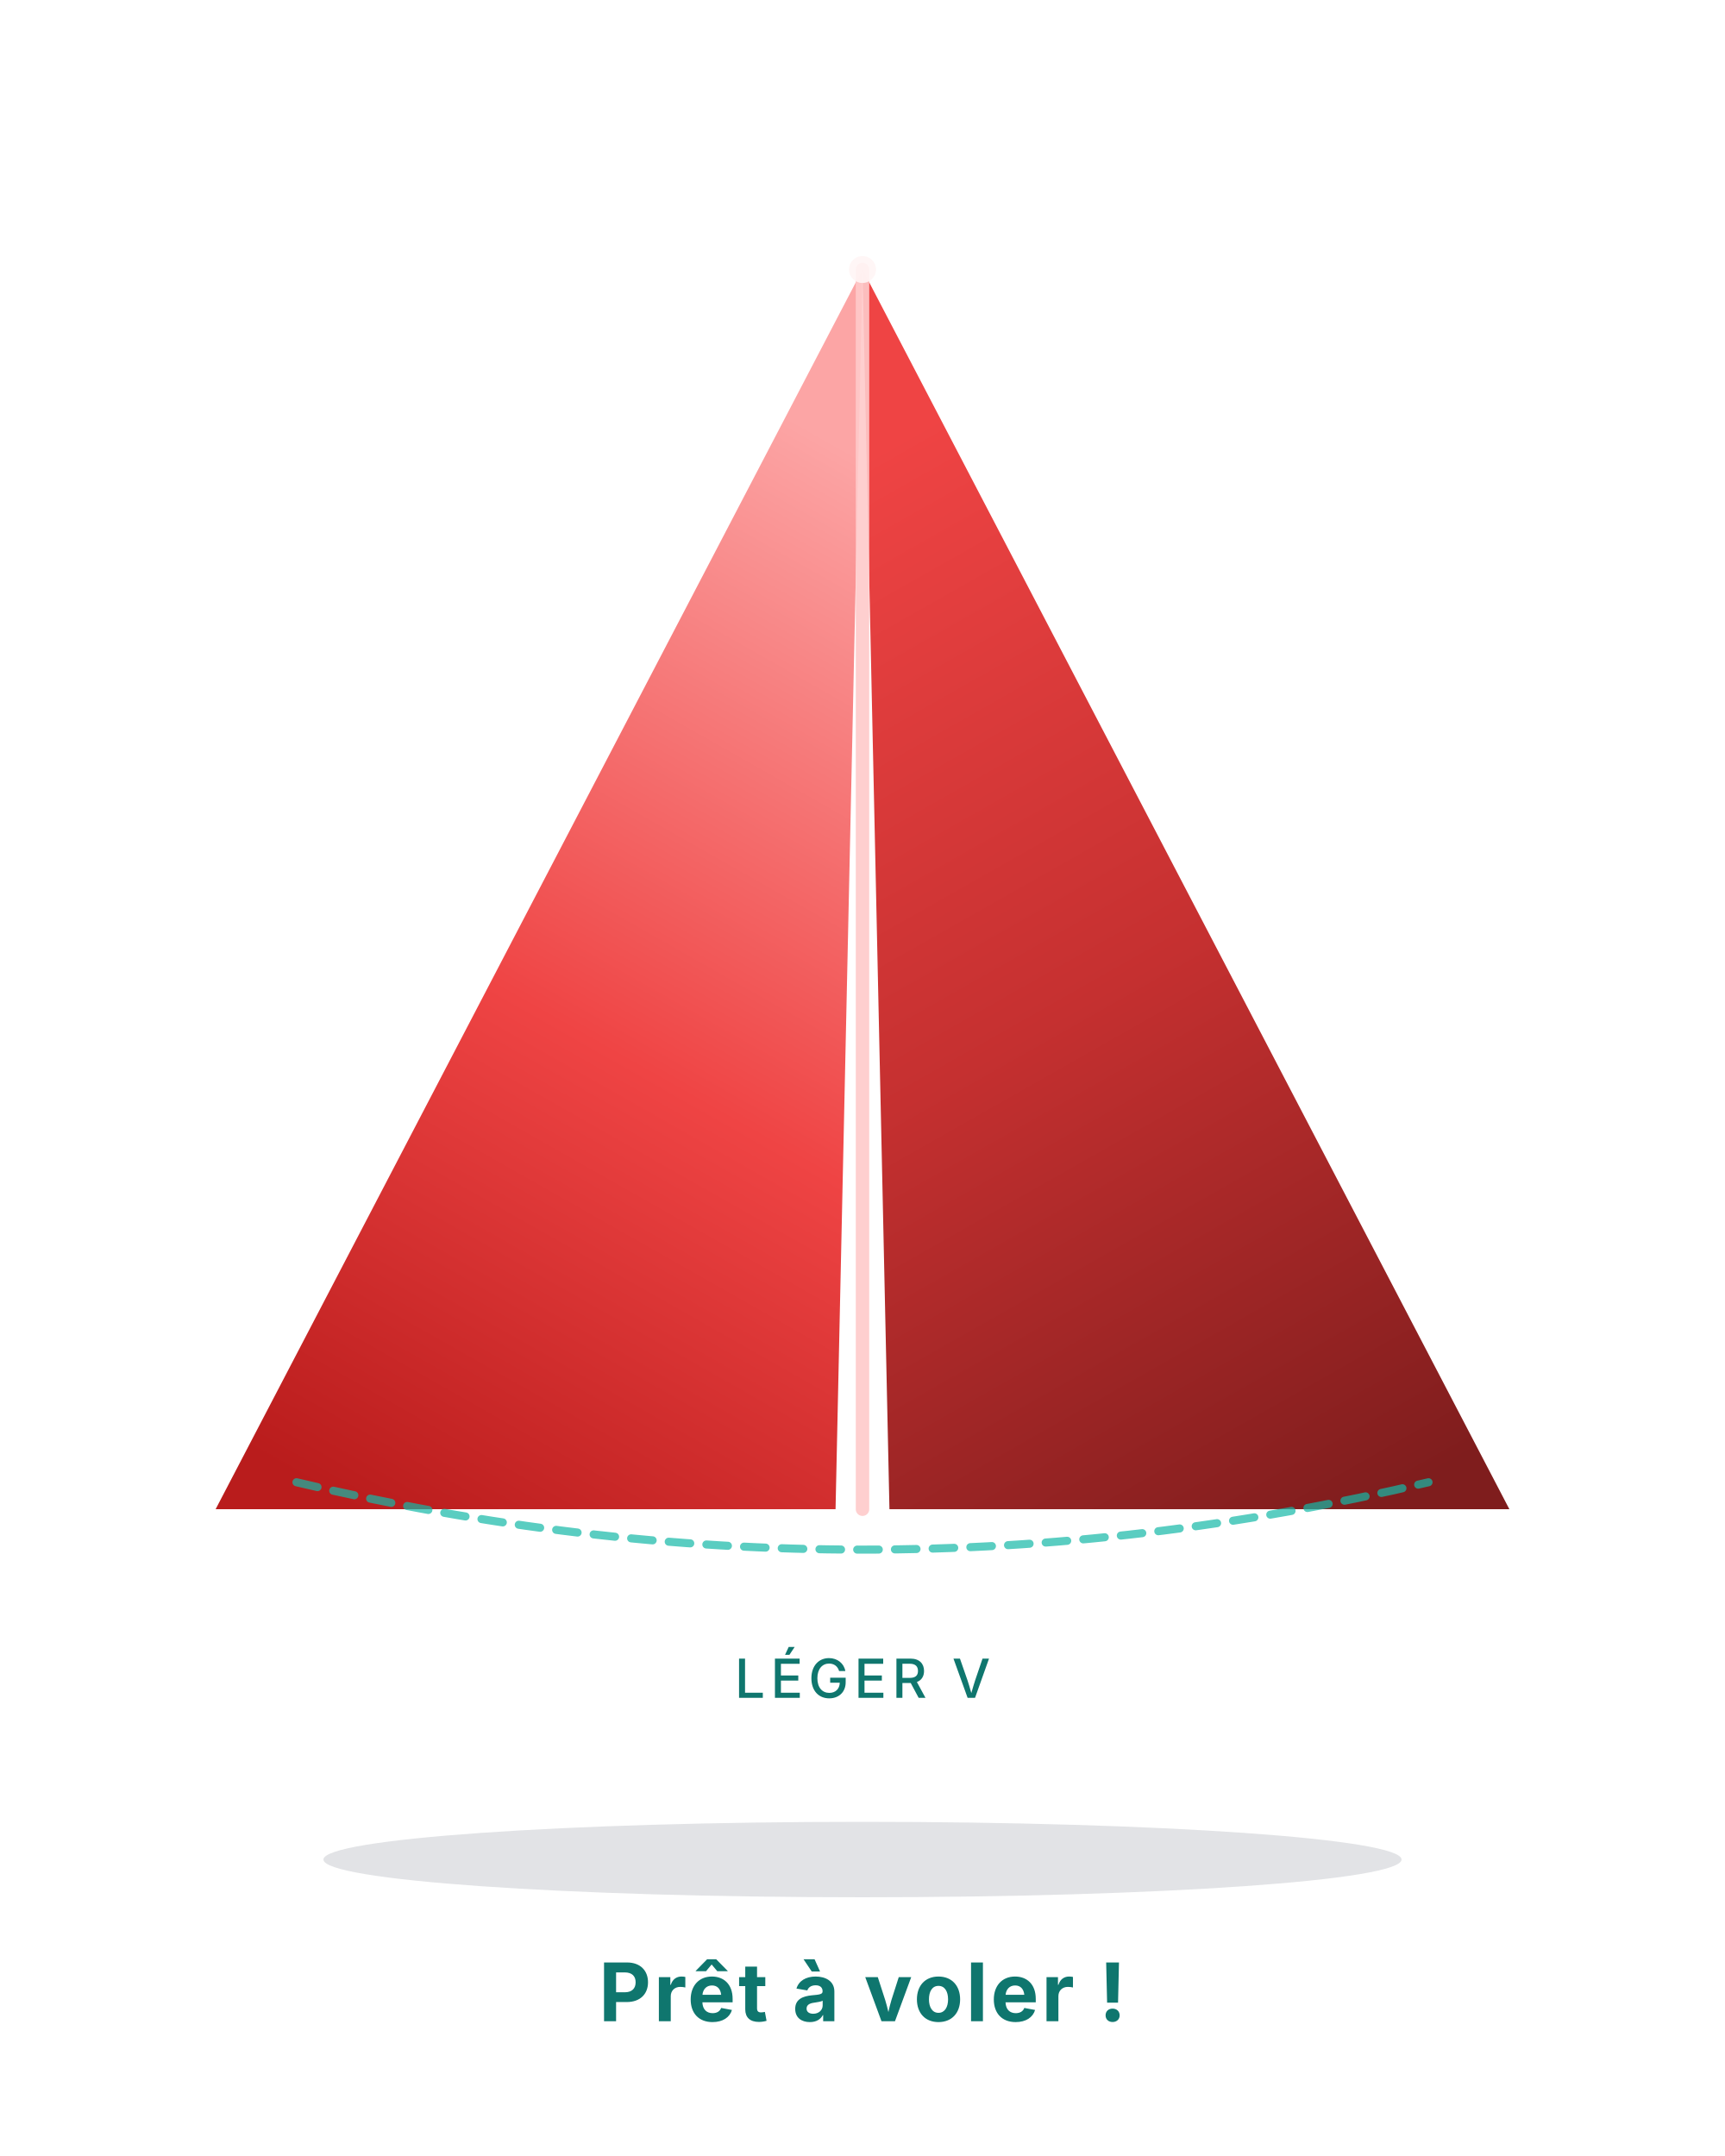
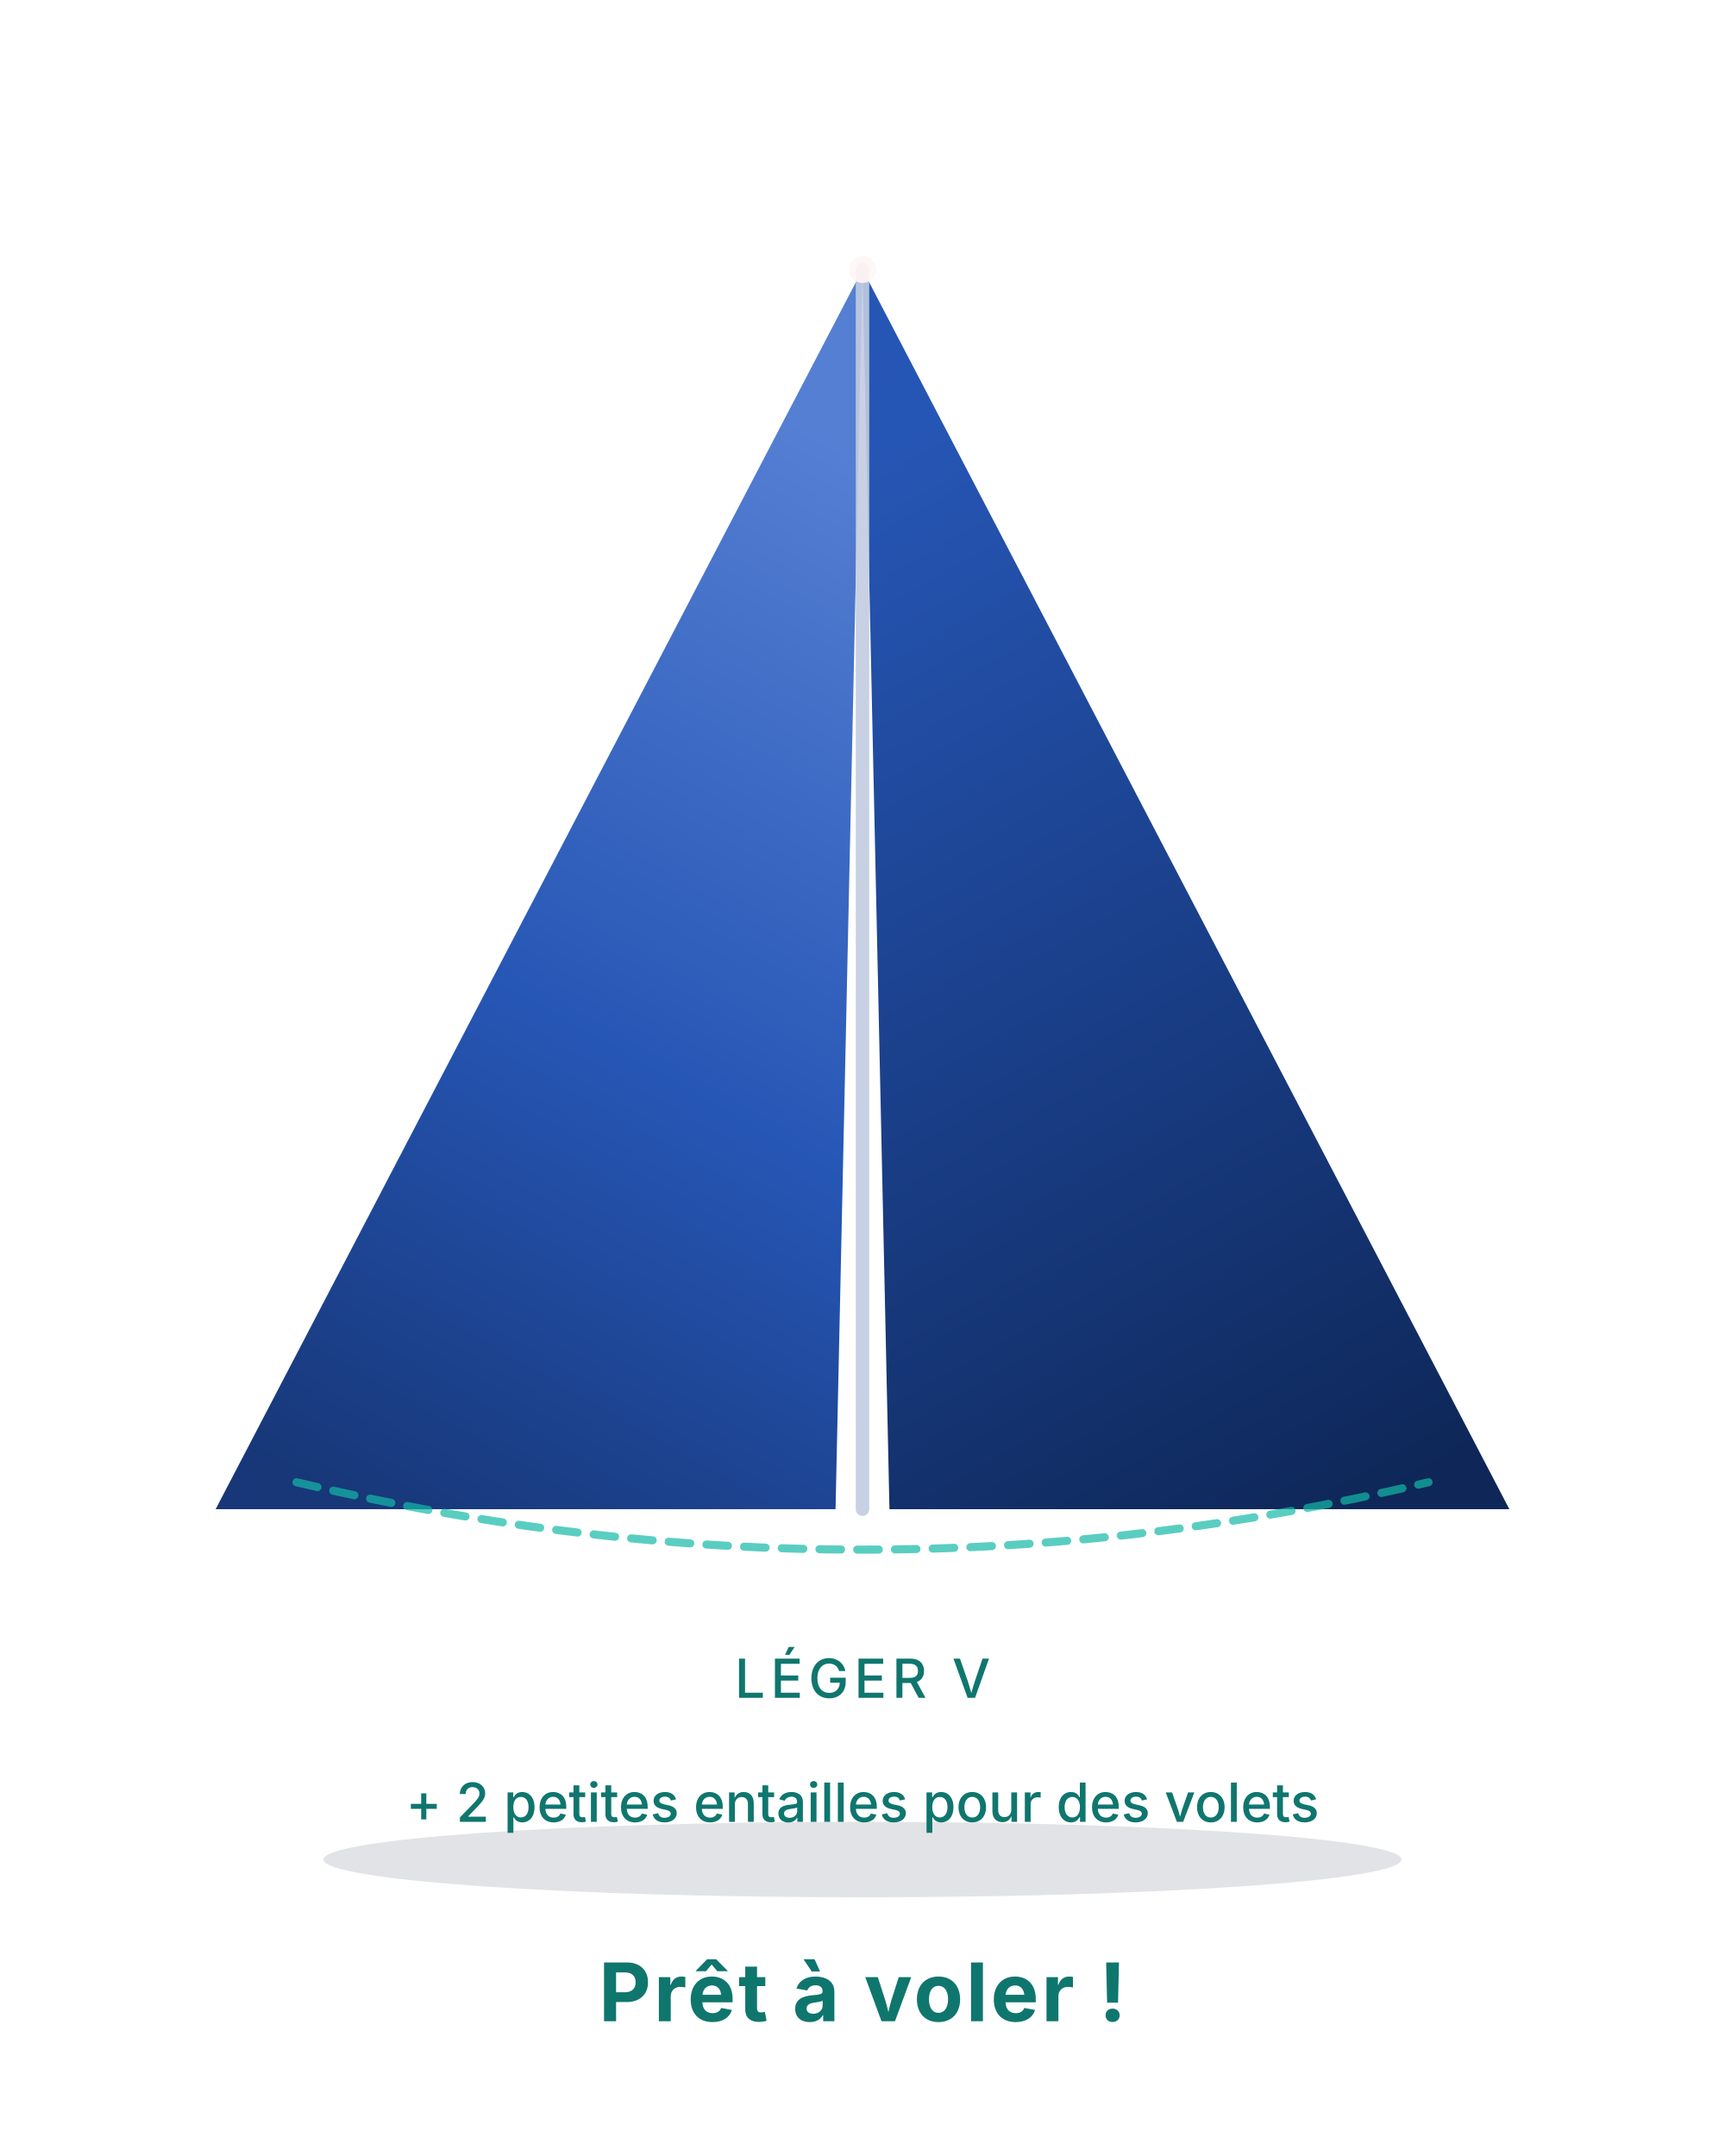
- <svg xmlns="http://www.w3.org/2000/svg" viewBox="0 0 320 400" fill="none" font-family="system-ui, -apple-system, sans-serif">
+ <svg xmlns="http://www.w3.org/2000/svg" viewBox="0 0 320 400" fill="none" font-family="system-ui,-apple-system,sans-serif">
  <defs>
    <filter id="ps" x="-10%" y="-10%" width="120%" height="120%">
      <feGaussianBlur in="SourceAlpha" stdDeviation="3" />
      <feOffset dx="0" dy="3" />
      <feComponentTransfer>
        <feFuncA type="linear" slope="0.18" />
      </feComponentTransfer>
      <feMerge>
        <feMergeNode />
        <feMergeNode in="SourceGraphic" />
      </feMerge>
    </filter>
    <marker id="arr" viewBox="0 0 10 10" refX="8" refY="5" markerWidth="6" markerHeight="6" orient="auto-start-reverse">
      <path d="M 0 0 L 10 5 L 0 10 z" fill="#6366f1" />
    </marker>
    <marker id="arrT" viewBox="0 0 10 10" refX="8" refY="5" markerWidth="6" markerHeight="6" orient="auto-start-reverse">
      <path d="M 0 0 L 10 5 L 0 10 z" fill="#14b8a6" />
    </marker>
    <linearGradient id="foldTri" x1="0" y1="0" x2="1" y2="1">
      <stop offset="0" stop-color="#fff7ed" />
      <stop offset="1" stop-color="#fed7aa" stop-opacity="0.7" />
    </linearGradient>
-   </defs>
-   <defs>
-     <linearGradient id="wL" x1="0.5" y1="0" x2="0.2" y2="1">
-       <stop offset="0" stop-color="#fca5a5" />
-       <stop offset="0.55" stop-color="#ef4444" />
-       <stop offset="1" stop-color="#b91c1c" />
+     <linearGradient id="pWingL" x1="0.5" y1="0" x2="0.2" y2="1">
+       <stop offset="0" stop-color="hsl(220, 59%, 58%)" />
+       <stop offset="0.55" stop-color="hsl(220, 65%, 43%)" />
+       <stop offset="1" stop-color="hsl(220, 68%, 28%)" />
    </linearGradient>
-     <linearGradient id="wR" x1="0.5" y1="0" x2="0.8" y2="1">
-       <stop offset="0" stop-color="#ef4444" />
-       <stop offset="0.5" stop-color="#c53030" />
-       <stop offset="1" stop-color="#7f1d1d" />
+     <linearGradient id="pWingR" x1="0.5" y1="0" x2="0.8" y2="1">
+       <stop offset="0" stop-color="hsl(220, 65%, 43%)" />
+       <stop offset="0.5" stop-color="hsl(220, 68%, 32%)" />
+       <stop offset="1" stop-color="hsl(220, 72%, 20%)" />
    </linearGradient>
  </defs>
  <ellipse cx="160" cy="345" rx="100" ry="7" fill="#1e293b" opacity="0.13" />
-   <polygon points="160,50 40,280 155,280" fill="url(#wL)" />
-   <polygon points="160,50 165,280 280,280" fill="url(#wR)" />
-   <line x1="160" y1="50" x2="160" y2="280" stroke="#fecaca" stroke-width="2.5" stroke-linecap="round" opacity="0.9" />
+   <polygon points="160,50 40,280 155,280" fill="url(#pWingL)" />
+   <polygon points="160,50 165,280 280,280" fill="url(#pWingR)" />
+   <line x1="160" y1="50" x2="160" y2="280" stroke="hsl(220, 33%, 82%)" stroke-width="2.5" stroke-linecap="round" opacity="0.9" />
  <circle cx="160" cy="50" r="2.5" fill="#fff5f5" opacity="0.9" />
  <path d="M 55 275 Q 160 300 265 275" stroke="#14b8a6" stroke-width="1.5" stroke-dasharray="4 3" fill="none" stroke-linecap="round" opacity="0.7" />
  <text x="160" y="315" text-anchor="middle" font-size="10" fill="#0f766e" font-weight="500" letter-spacing="1">LÉGER V</text>
  <text x="160" y="375" text-anchor="middle" font-size="15" font-weight="700" fill="#0f766e" letter-spacing="0.5">Prêt à voler !</text>
+   <text x="90" y="260" font-size="20">✂️</text>
+   <text x="252" y="260" font-size="20">✂️</text>
+   <text x="160" y="338" text-anchor="middle" font-size="10" fill="#0f766e" font-weight="500">+ 2 petites entailles pour des volets</text>
</svg>
